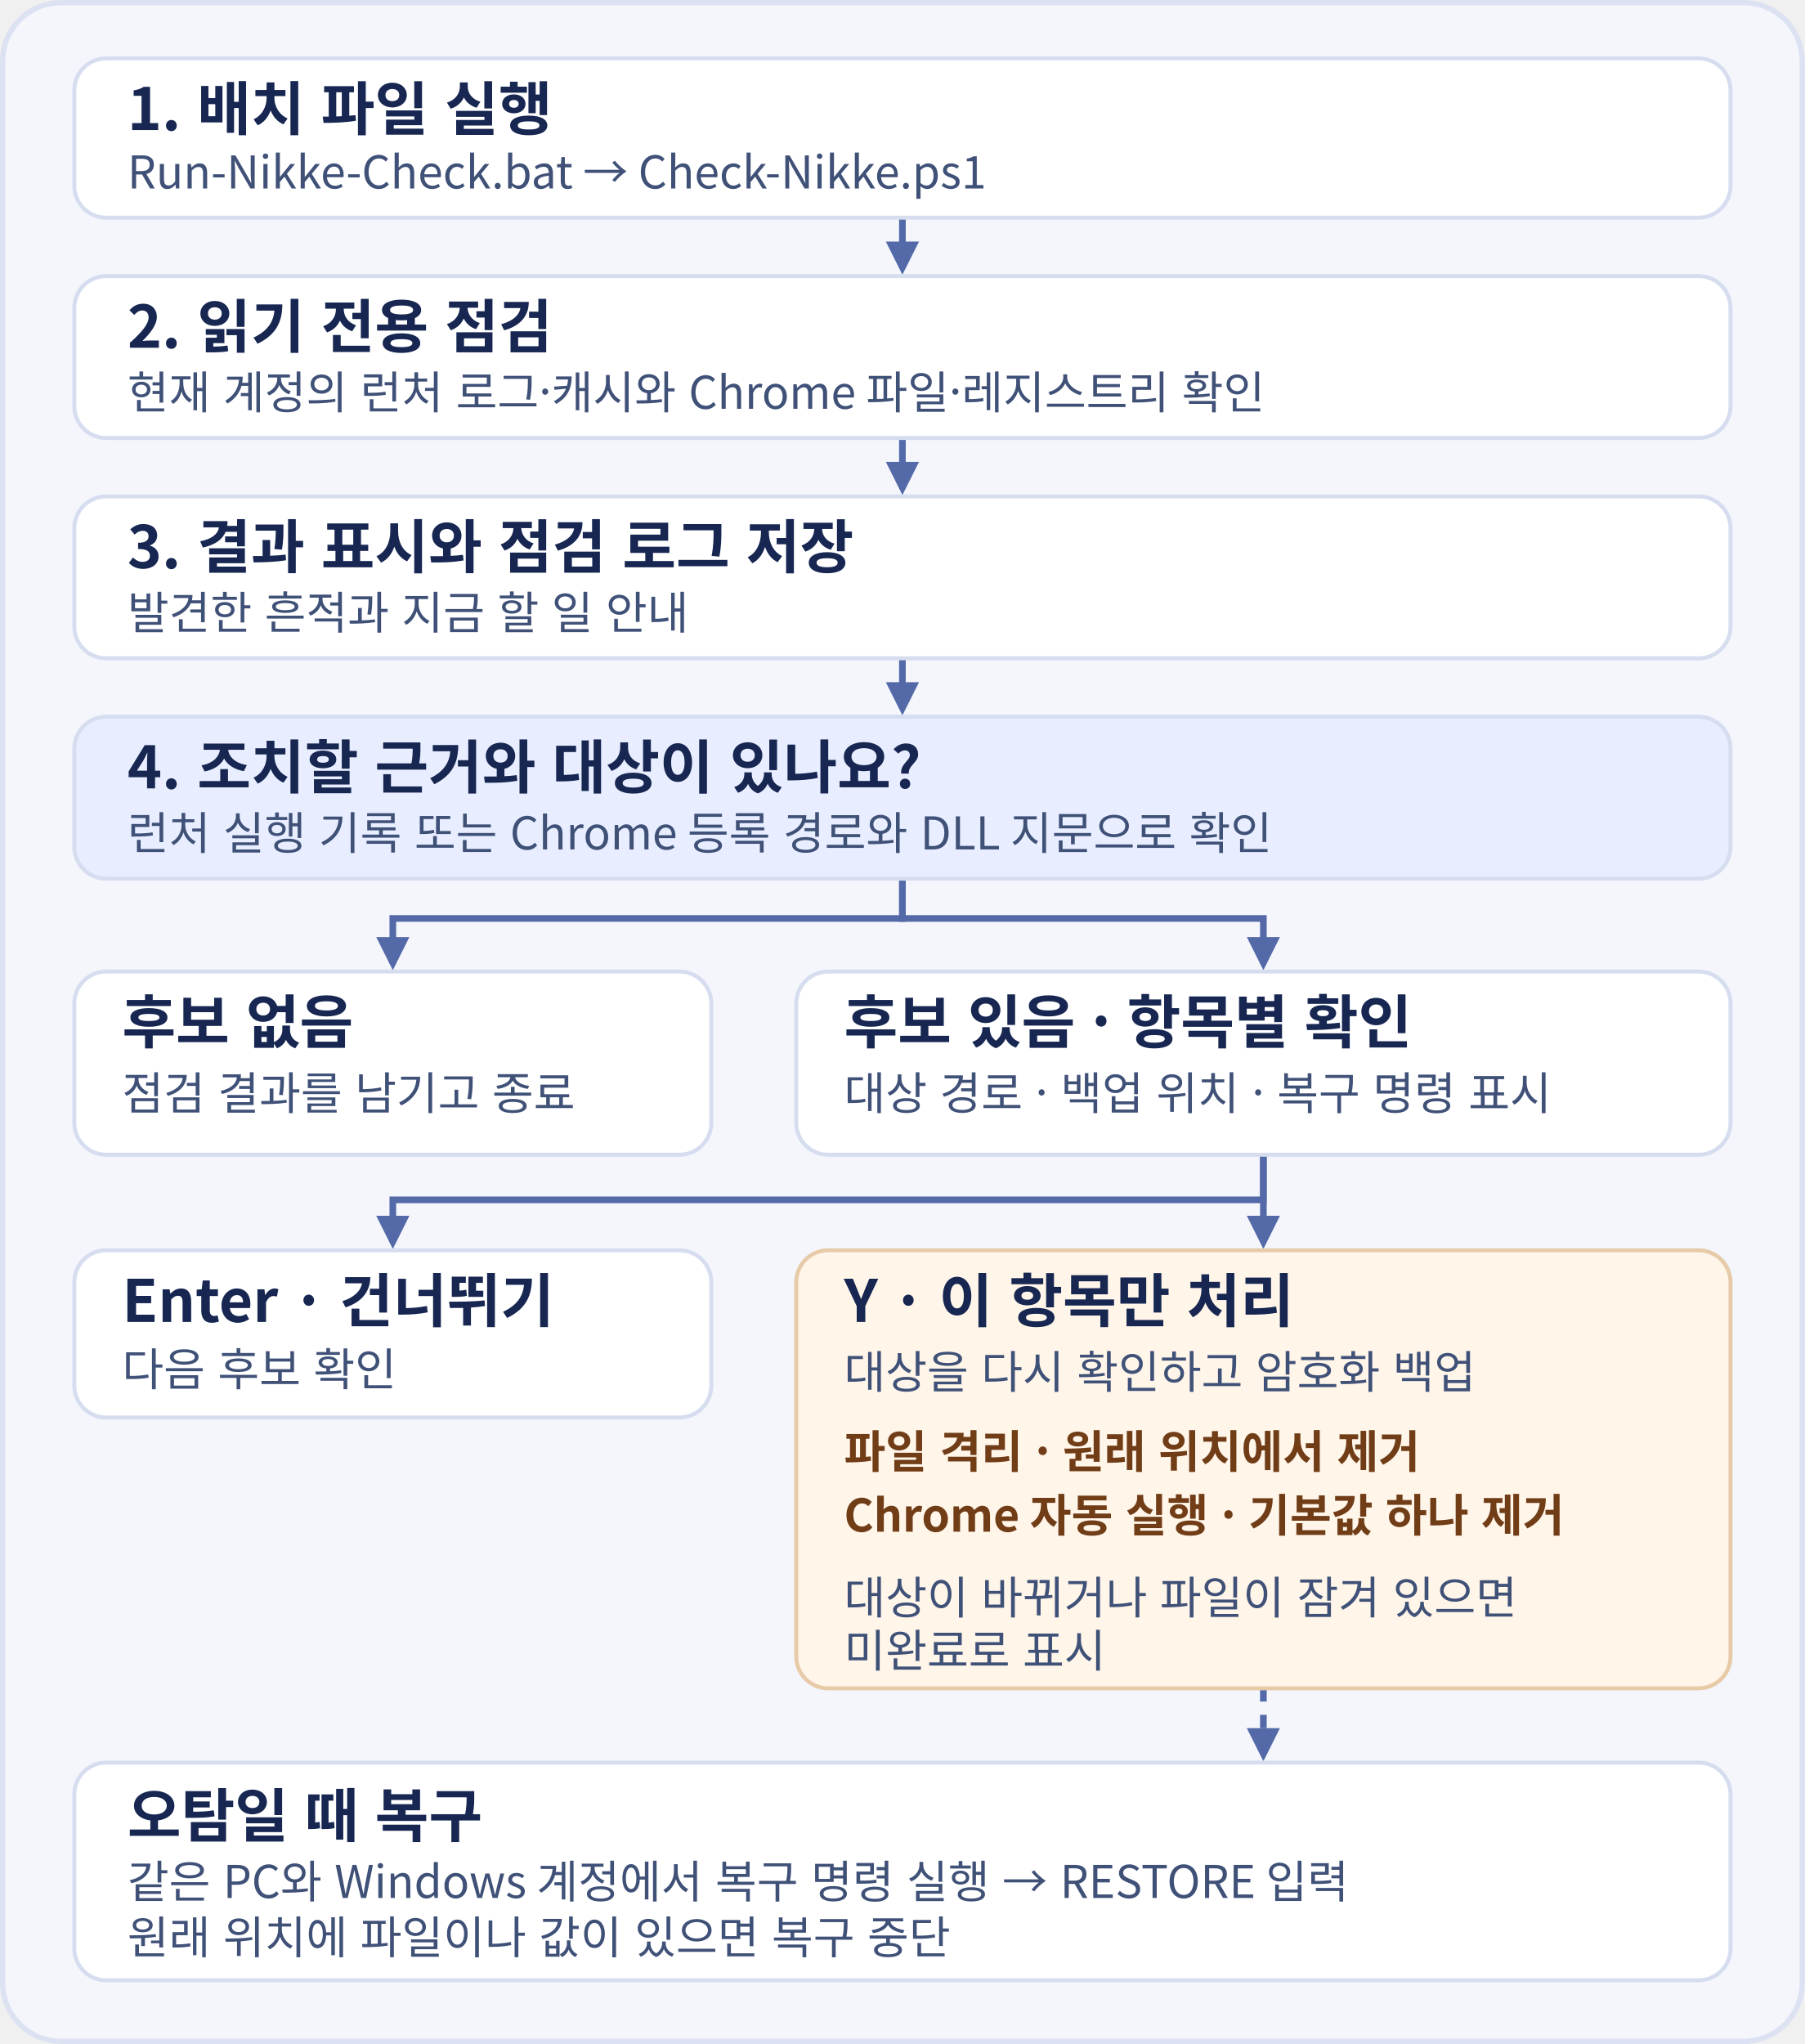
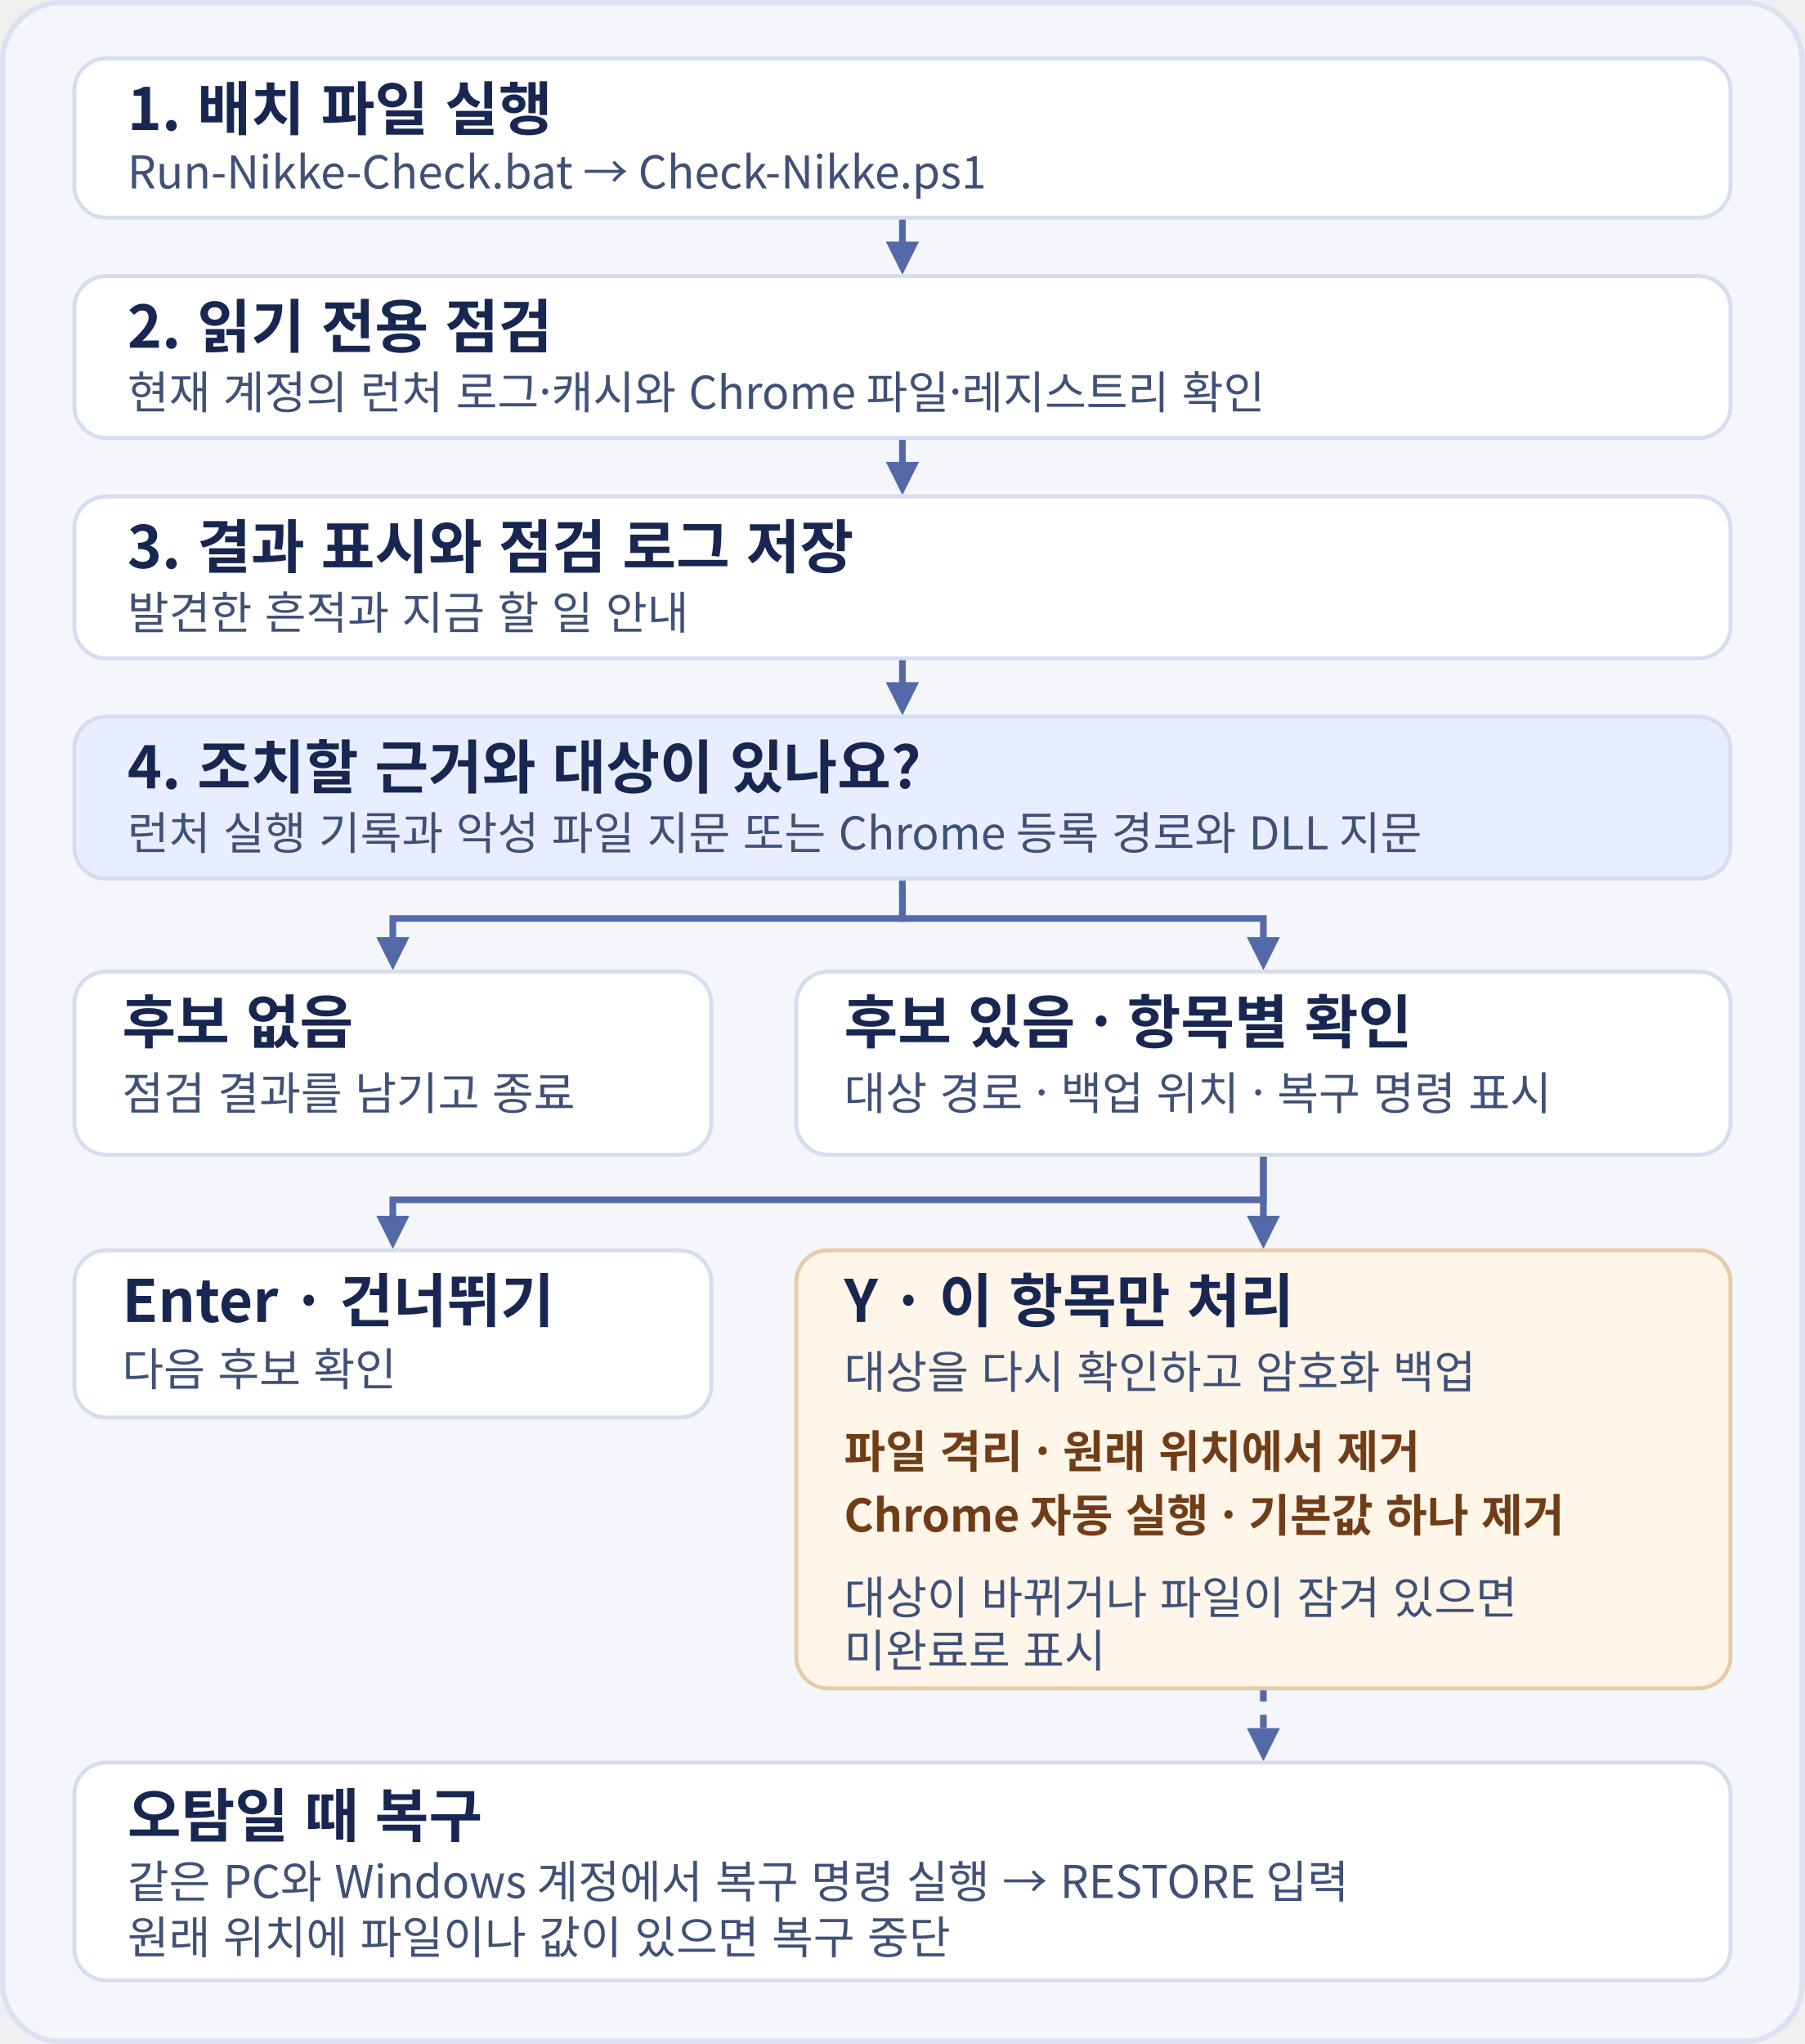
<svg xmlns="http://www.w3.org/2000/svg" width="680" height="770" viewBox="0 0 680 770" role="img" aria-labelledby="flow-title flow-desc" xml:lang="ko">
  <defs>
    <marker id="arrow" viewBox="0 0 10 10" refX="8" refY="5" markerWidth="5" markerHeight="5" orient="auto">
      <path d="M0 0L10 5L0 10z" fill="#5369a8" />
    </marker>
  </defs>
  <rect x="1" y="1" width="678" height="768" rx="22" fill="#f4f6fc" stroke="#dce2f1" stroke-width="2" />
  <g fill="none" stroke="#5369a8" stroke-width="2.5" marker-end="url(#arrow)">
    <path d="M340 82v19" />
    <path d="M340 165v19" />
    <path d="M340 248v19" />
    <path d="M340 331v15H148v17" />
    <path d="M340 331v15h136v17" />
    <path d="M476 435v17H148v16" />
    <path d="M476 435v33" />
    <path d="M476 636v25" stroke-dasharray="5 5" />
  </g>
  <g fill="#fff" stroke="#d5ddef" stroke-width="1.5">
    <rect x="28" y="22" width="624" height="60" rx="12" />
    <rect x="28" y="104" width="624" height="61" rx="12" />
    <rect x="28" y="187" width="624" height="61" rx="12" />
    <rect x="28" y="270" width="624" height="61" rx="12" fill="#e8eeff" />
    <rect x="28" y="366" width="240" height="69" rx="12" />
    <rect x="300" y="366" width="352" height="69" rx="12" />
    <rect x="28" y="471" width="240" height="63" rx="12" />
    <rect x="300" y="471" width="352" height="165" rx="12" fill="#fff5e9" stroke="#e7cba9" />
    <rect x="28" y="664" width="624" height="82" rx="12" />
  </g>
  <g font-family="'Malgun Gothic', 'Apple SD Gothic Neo', 'Noto Sans CJK KR', sans-serif">
    <g fill="#172752" font-size="22" font-weight="700">
      <text x="48" y="49">1. 배치 파일 실행</text>
      <text x="48" y="131">2. 읽기 전용 점검</text>
      <text x="48" y="214">3. 결과 표시와 점검 로그 저장</text>
      <text x="48" y="297">4. 조치할 근거와 대상이 있나요?</text>
      <text x="46" y="393">후보 없음</text>
      <text x="318" y="393">후보 있음 · 항목별 확인</text>
      <text x="46" y="498">Enter · 건너뛰기</text>
      <text x="318" y="498">Y · 이 항목만 처리</text>
      <text x="48" y="692">오탐일 때 복구</text>
    </g>
    <g fill="#405178" font-size="17">
      <text x="48" y="71">Run-Nikke-Check.bat → Check-Nikke.ps1</text>
      <text x="48" y="154">현재 계정의 런처 로그·캐시와 Chrome 파일·레지스트리 확인</text>
      <text x="48" y="237">발견한 흔적과 지금 할 일 안내</text>
-       <text x="48" y="320">런처 실행 기록 또는 Chrome 등록 경로와 DLL 지문으로 확인</text>
+       <text x="48" y="320">런처 실행 기록과 악성 파일 지문 또는 Chrome 등록 경로와 DLL 지문</text>
      <text x="46" y="418">점검 결과를 남기고 종료</text>
      <text x="318" y="418">대상 경로 · 백업 위치 · 복구 명령 표시</text>
      <text x="46" y="522">다음 후보 확인</text>
      <text x="318" y="523">대상을 다시 확인하고 암호화 백업</text>
      <text x="318" y="608">대상이 바뀌거나 파일이 잠겨 있으면</text>
      <text x="318" y="628">미완료로 표시</text>
      <text x="48" y="715">같은 PC와 Windows 계정에서 복구 명령 실행 → RESTORE 입력</text>
      <text x="48" y="736">원래 위치에 파일이나 값이 있으면 복구 중단</text>
    </g>
    <g fill="#713d17" font-size="17" font-weight="700">
      <text x="318" y="553">파일 격리 · 원래 위치에서 제거</text>
      <text x="318" y="577">Chrome 자동 실행 · 기본값 하나 제거</text>
    </g>
  </g>
</svg>
